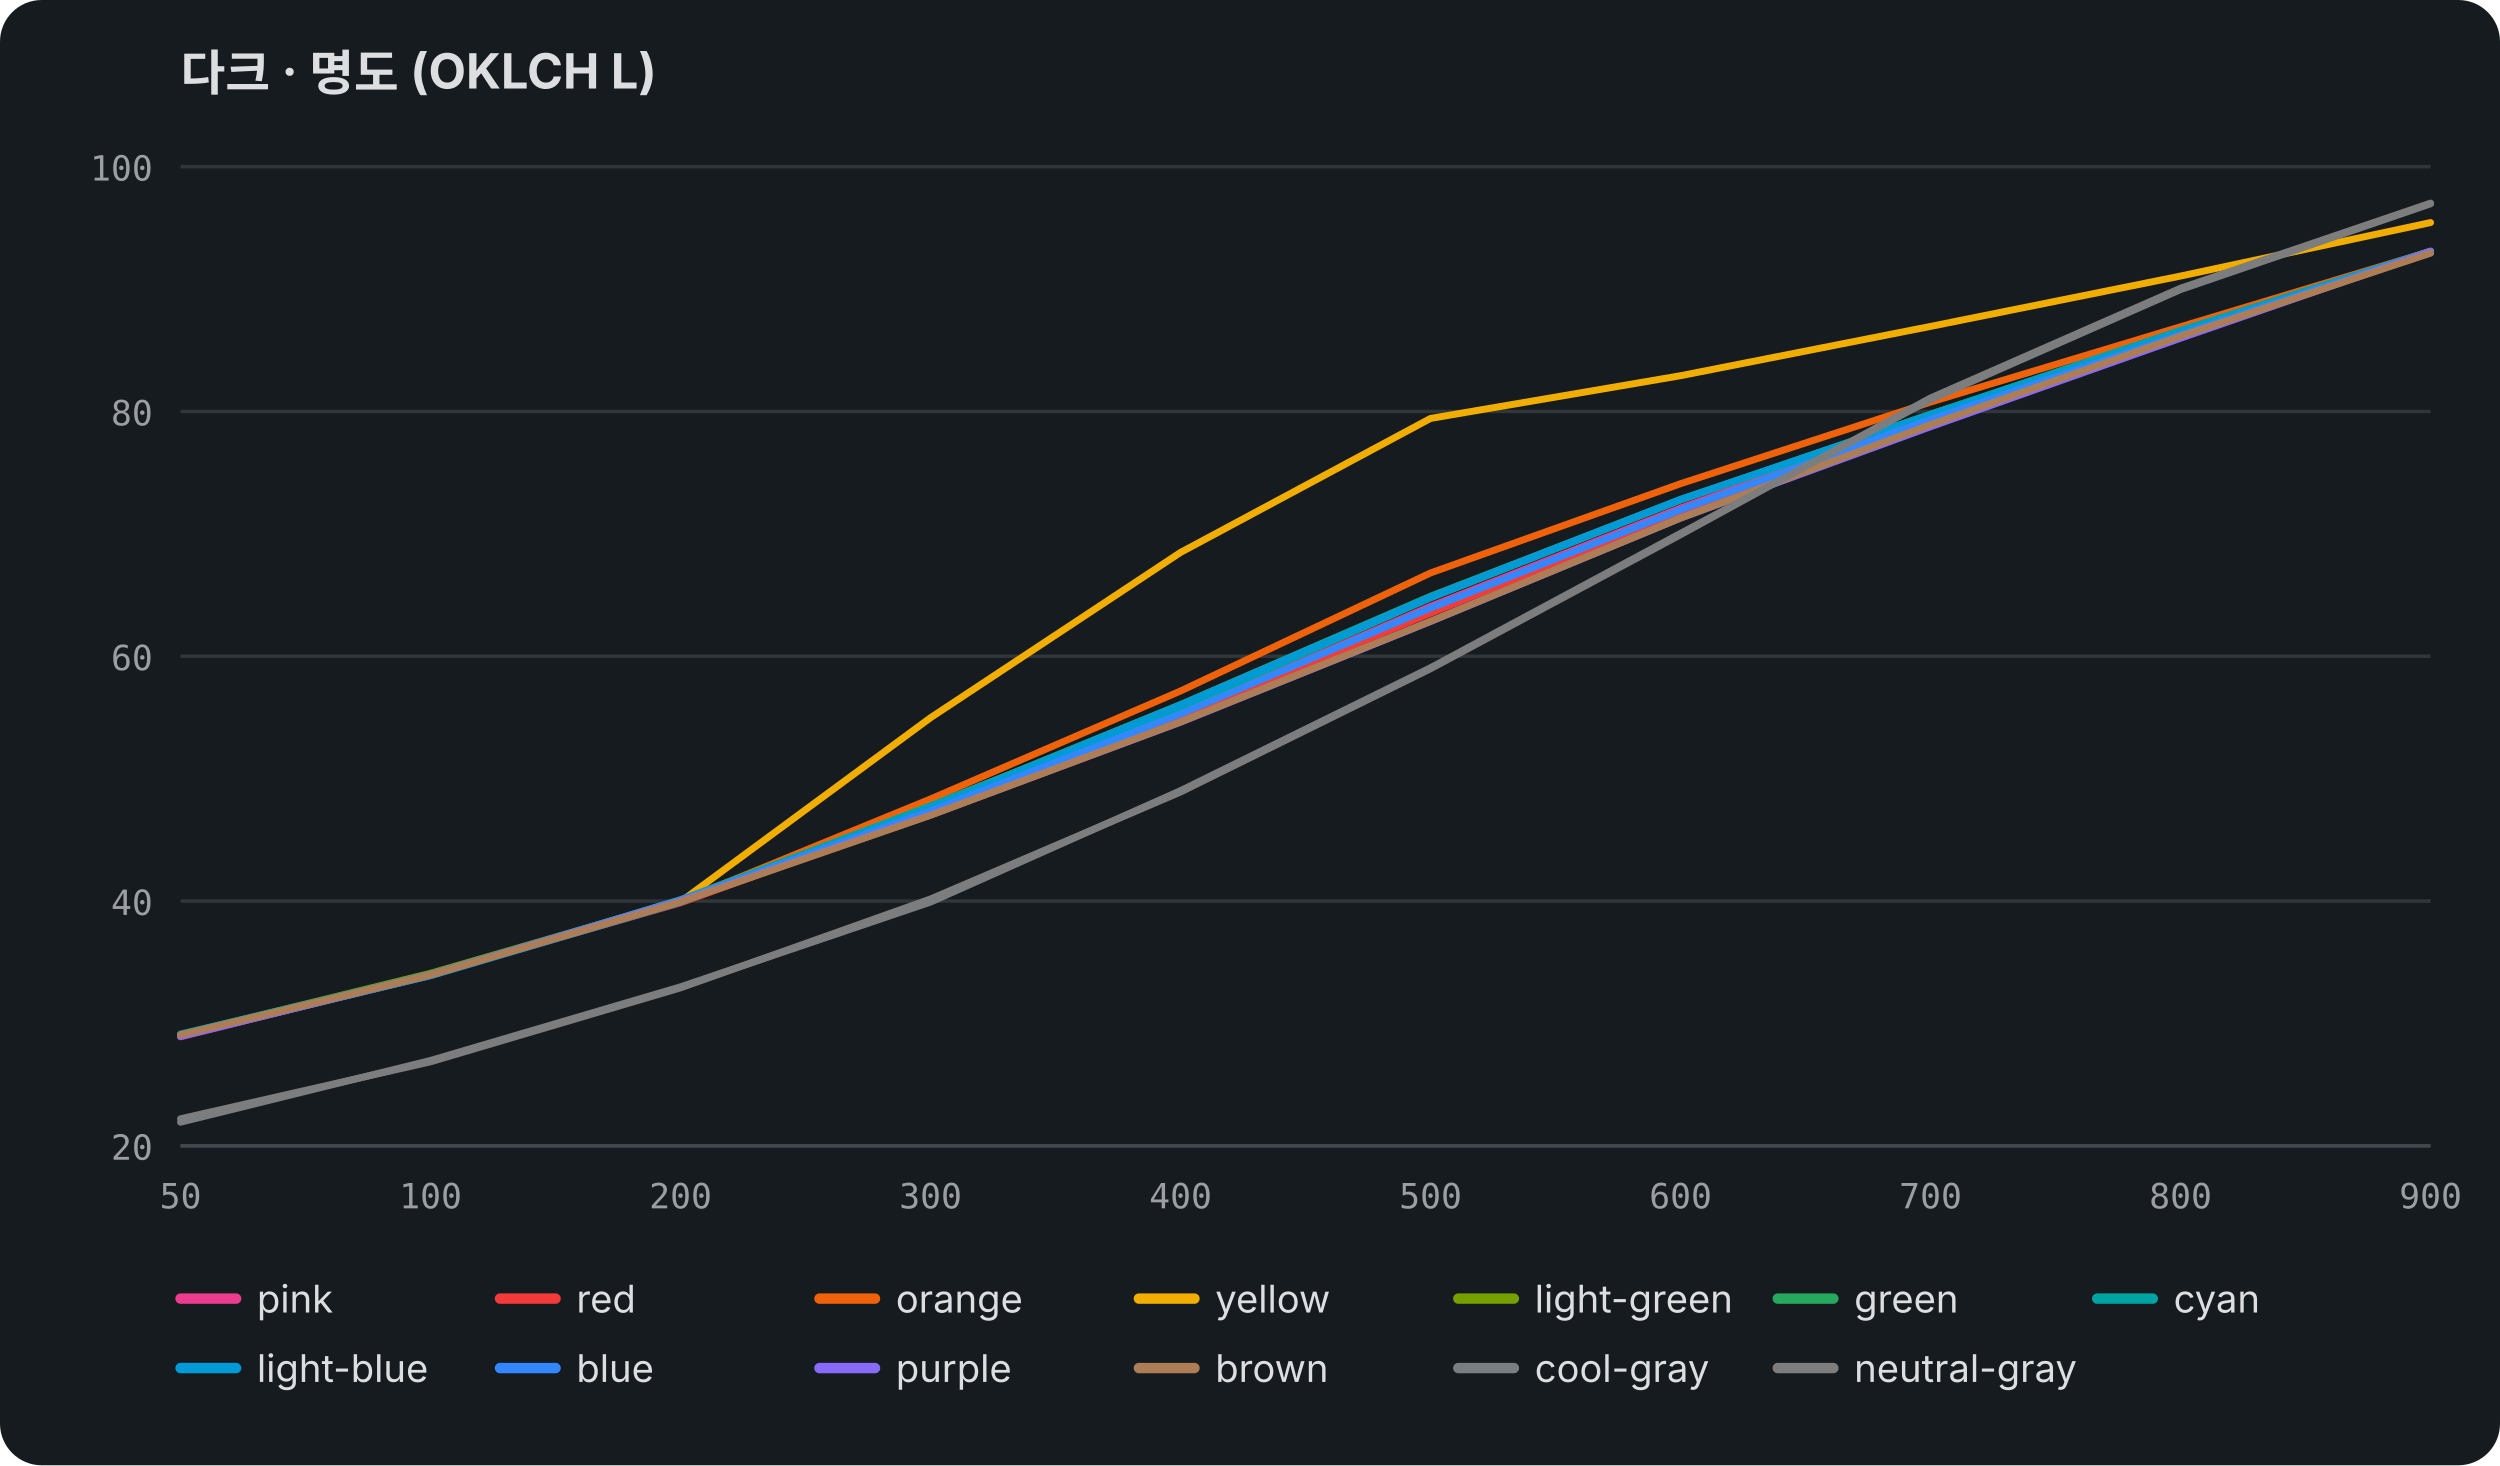
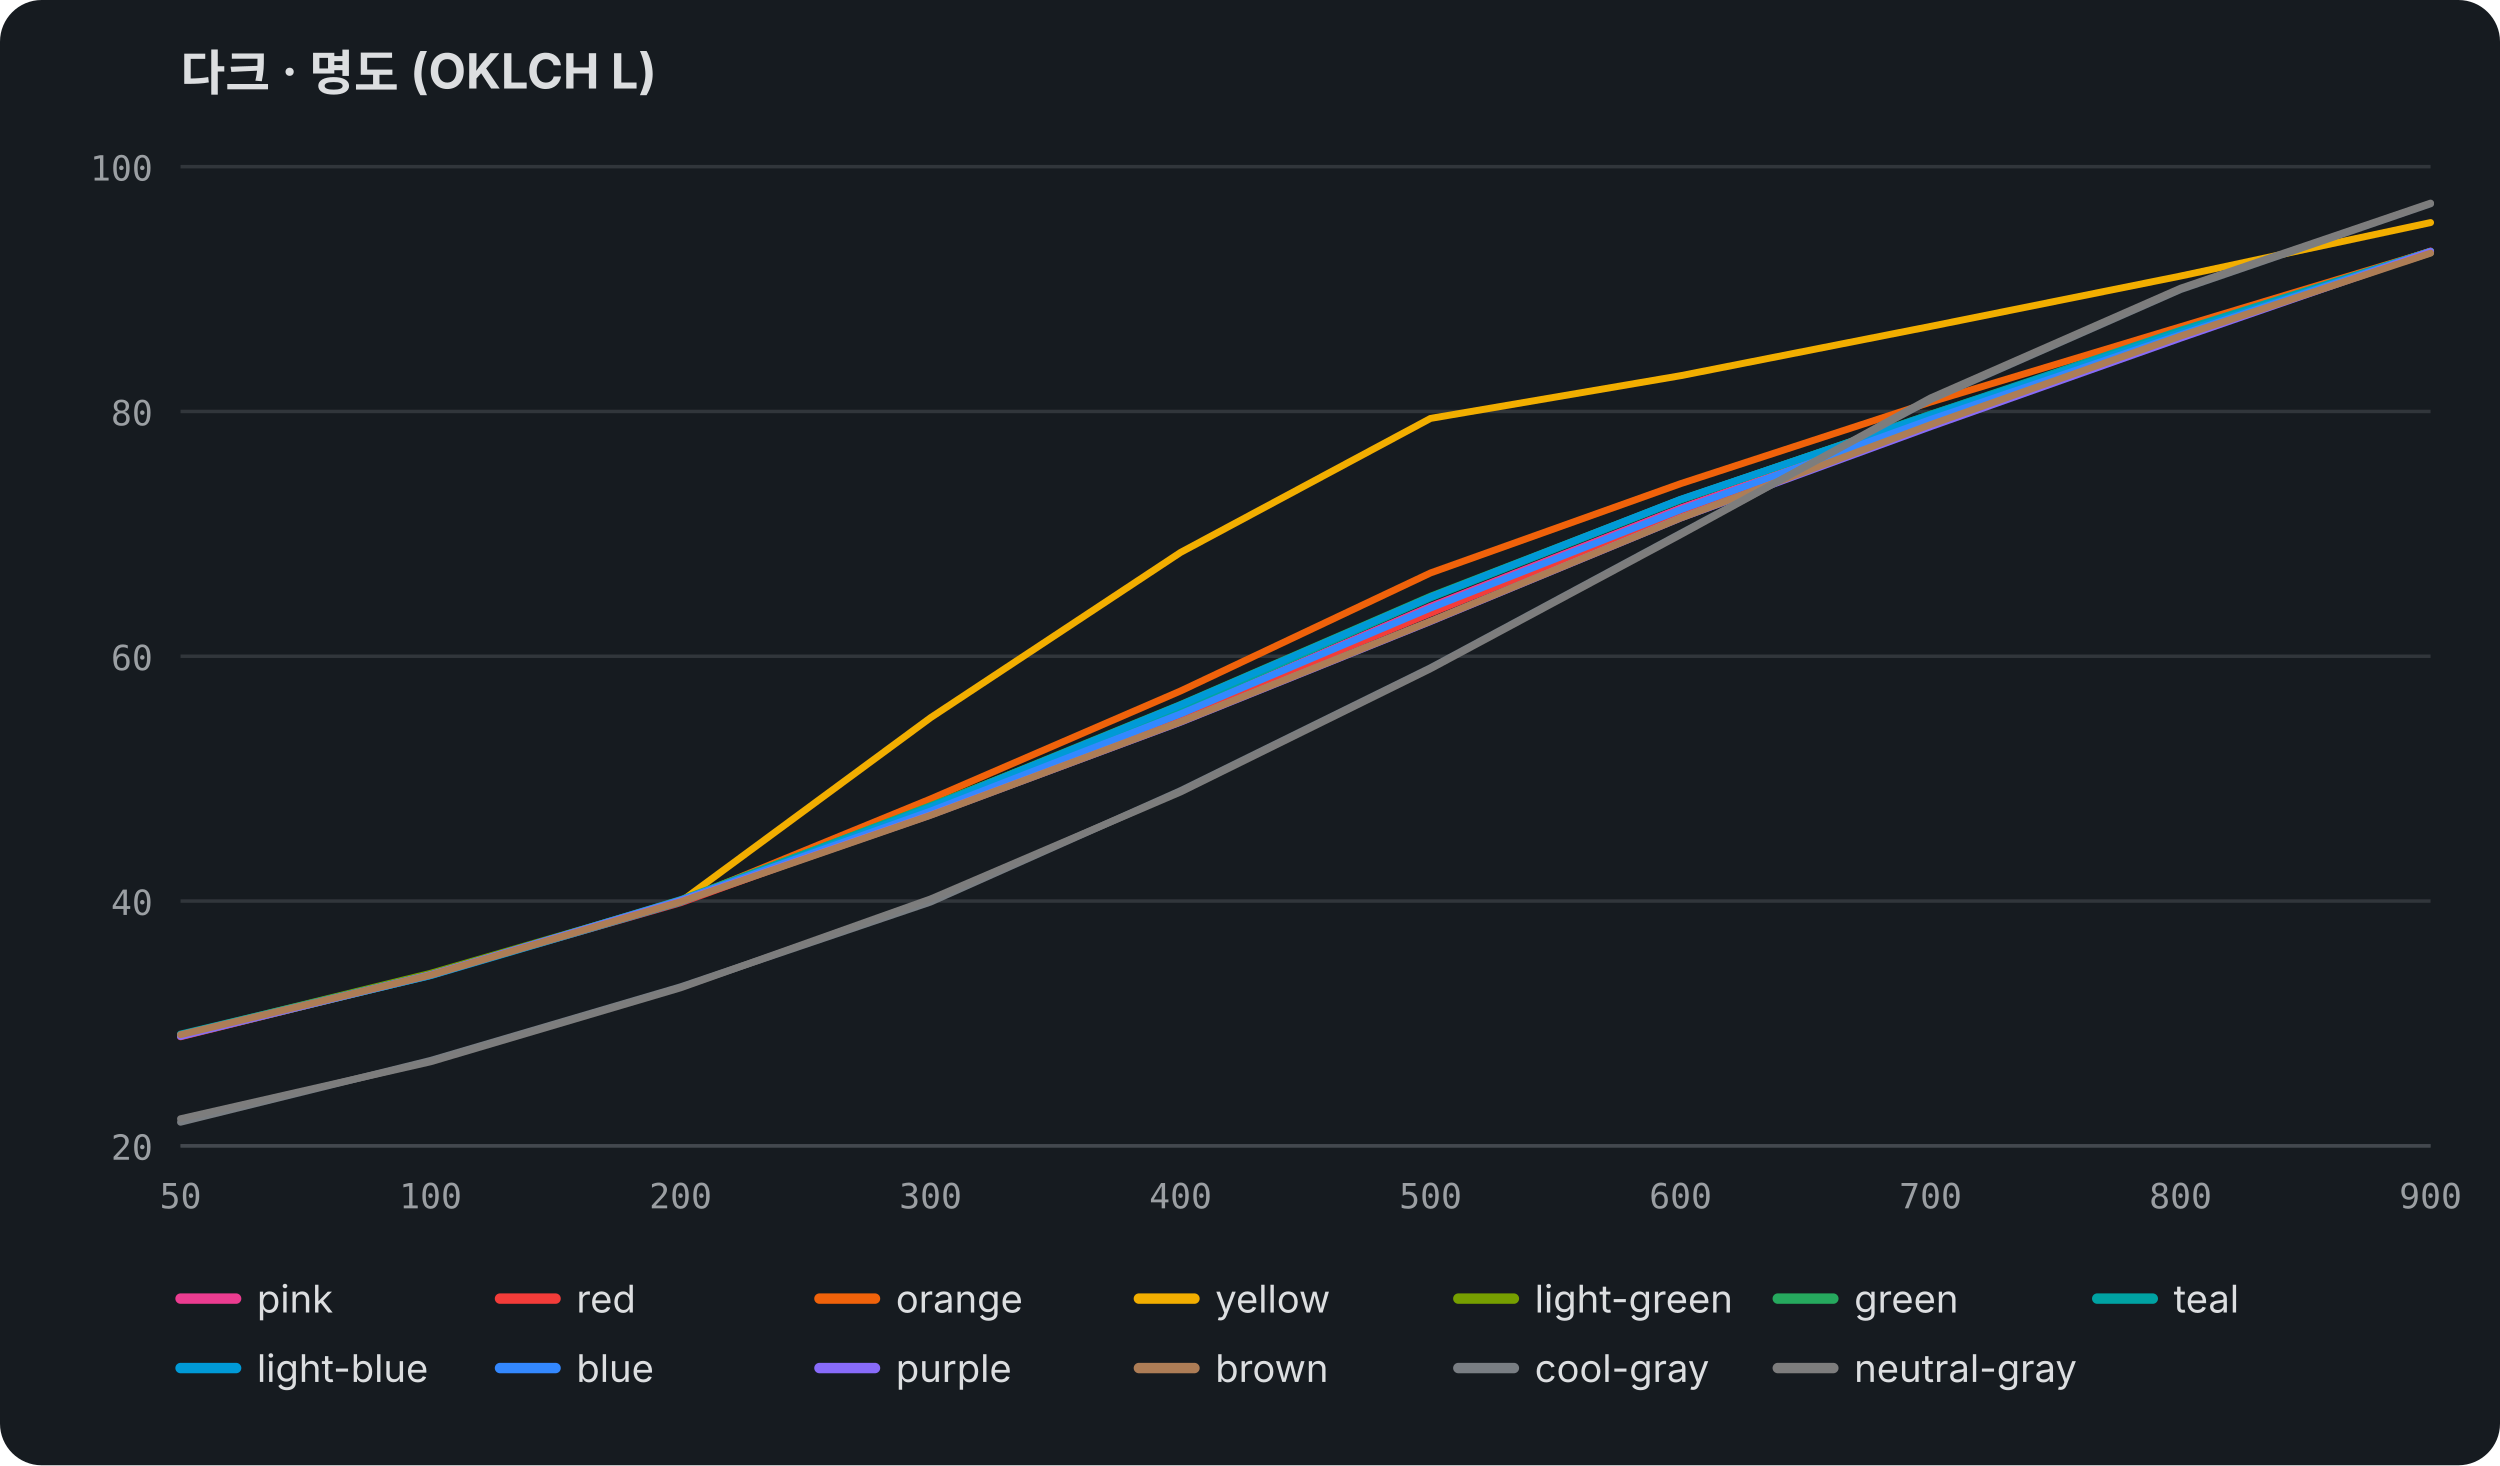
<svg xmlns="http://www.w3.org/2000/svg" width="720" height="422" viewBox="0 0 720 422">
  <rect width="720" height="422" rx="12" fill="#161b20" />
  <text x="52" y="26" font-family="ui-sans-serif, system-ui, -apple-system, 'Apple SD Gothic Neo', sans-serif" font-size="14" font-weight="700" fill="#dcdee0">다크 · 명도 (OKLCH L)</text>
  <line x1="52" x2="700" y1="330" y2="330" stroke="#31363b" stroke-width="1" />
  <text x="44" y="334" text-anchor="end" font-family="ui-monospace, SFMono-Regular, Menlo, monospace" font-size="10" fill="#9b9fa3">20</text>
  <line x1="52" x2="700" y1="259.5" y2="259.5" stroke="#31363b" stroke-width="1" />
  <text x="44" y="263.5" text-anchor="end" font-family="ui-monospace, SFMono-Regular, Menlo, monospace" font-size="10" fill="#9b9fa3">40</text>
  <line x1="52" x2="700" y1="189" y2="189" stroke="#31363b" stroke-width="1" />
  <text x="44" y="193" text-anchor="end" font-family="ui-monospace, SFMono-Regular, Menlo, monospace" font-size="10" fill="#9b9fa3">60</text>
  <line x1="52" x2="700" y1="118.5" y2="118.5" stroke="#31363b" stroke-width="1" />
  <text x="44" y="122.5" text-anchor="end" font-family="ui-monospace, SFMono-Regular, Menlo, monospace" font-size="10" fill="#9b9fa3">80</text>
  <line x1="52" x2="700" y1="48" y2="48" stroke="#31363b" stroke-width="1" />
  <text x="44" y="52" text-anchor="end" font-family="ui-monospace, SFMono-Regular, Menlo, monospace" font-size="10" fill="#9b9fa3">100</text>
  <line x1="52" x2="700" y1="330" y2="330" stroke="#43484e" stroke-width="1" />
  <text x="52" y="348" text-anchor="middle" font-family="ui-monospace, SFMono-Regular, Menlo, monospace" font-size="10" fill="#9b9fa3">50</text>
  <text x="124" y="348" text-anchor="middle" font-family="ui-monospace, SFMono-Regular, Menlo, monospace" font-size="10" fill="#9b9fa3">100</text>
  <text x="196" y="348" text-anchor="middle" font-family="ui-monospace, SFMono-Regular, Menlo, monospace" font-size="10" fill="#9b9fa3">200</text>
  <text x="268" y="348" text-anchor="middle" font-family="ui-monospace, SFMono-Regular, Menlo, monospace" font-size="10" fill="#9b9fa3">300</text>
  <text x="340" y="348" text-anchor="middle" font-family="ui-monospace, SFMono-Regular, Menlo, monospace" font-size="10" fill="#9b9fa3">400</text>
  <text x="412" y="348" text-anchor="middle" font-family="ui-monospace, SFMono-Regular, Menlo, monospace" font-size="10" fill="#9b9fa3">500</text>
  <text x="484" y="348" text-anchor="middle" font-family="ui-monospace, SFMono-Regular, Menlo, monospace" font-size="10" fill="#9b9fa3">600</text>
  <text x="556" y="348" text-anchor="middle" font-family="ui-monospace, SFMono-Regular, Menlo, monospace" font-size="10" fill="#9b9fa3">700</text>
  <text x="628" y="348" text-anchor="middle" font-family="ui-monospace, SFMono-Regular, Menlo, monospace" font-size="10" fill="#9b9fa3">800</text>
  <text x="700" y="348" text-anchor="middle" font-family="ui-monospace, SFMono-Regular, Menlo, monospace" font-size="10" fill="#9b9fa3">900</text>
  <polyline points="52.0,298.3 124.0,280.9 196.0,259.4 268.0,233.0 340.0,205.6 412.0,174.6 484.0,146.3 556.0,120.6 628.0,96.2 700.0,72.3" fill="none" stroke="#eb3c90" stroke-width="2" stroke-linejoin="round" stroke-linecap="round" />
  <circle cx="52.0" cy="298.3" r="7" fill="transparent" />
  <circle cx="124.0" cy="280.9" r="7" fill="transparent" />
  <circle cx="196.0" cy="259.4" r="7" fill="transparent" />
  <circle cx="268.0" cy="233.0" r="7" fill="transparent" />
  <circle cx="340.0" cy="205.6" r="7" fill="transparent" />
  <circle cx="412.0" cy="174.6" r="7" fill="transparent" />
  <circle cx="484.0" cy="146.3" r="7" fill="transparent" />
  <circle cx="556.0" cy="120.6" r="7" fill="transparent" />
  <circle cx="628.0" cy="96.2" r="7" fill="transparent" />
  <circle cx="700.0" cy="72.3" r="7" fill="transparent" />
  <polyline points="52.0,298.6 124.0,280.7 196.0,260.0 268.0,234.0 340.0,206.3 412.0,176.6 484.0,147.6 556.0,121.4 628.0,96.5 700.0,72.4" fill="none" stroke="#f33c39" stroke-width="2" stroke-linejoin="round" stroke-linecap="round" />
  <circle cx="52.0" cy="298.6" r="7" fill="transparent" />
  <circle cx="124.0" cy="280.7" r="7" fill="transparent" />
  <circle cx="196.0" cy="260.0" r="7" fill="transparent" />
  <circle cx="268.0" cy="234.0" r="7" fill="transparent" />
  <circle cx="340.0" cy="206.3" r="7" fill="transparent" />
  <circle cx="412.0" cy="176.6" r="7" fill="transparent" />
  <circle cx="484.0" cy="147.6" r="7" fill="transparent" />
  <circle cx="556.0" cy="121.4" r="7" fill="transparent" />
  <circle cx="628.0" cy="96.5" r="7" fill="transparent" />
  <circle cx="700.0" cy="72.4" r="7" fill="transparent" />
  <polyline points="52.0,298.1 124.0,280.6 196.0,259.6 268.0,230.1 340.0,199.0 412.0,165.0 484.0,139.3 556.0,115.8 628.0,94.1 700.0,72.4" fill="none" stroke="#f0620a" stroke-width="2" stroke-linejoin="round" stroke-linecap="round" />
  <circle cx="52.0" cy="298.1" r="7" fill="transparent" />
  <circle cx="124.0" cy="280.6" r="7" fill="transparent" />
  <circle cx="196.0" cy="259.6" r="7" fill="transparent" />
  <circle cx="268.0" cy="230.1" r="7" fill="transparent" />
  <circle cx="340.0" cy="199.0" r="7" fill="transparent" />
  <circle cx="412.0" cy="165.0" r="7" fill="transparent" />
  <circle cx="484.0" cy="139.3" r="7" fill="transparent" />
  <circle cx="556.0" cy="115.8" r="7" fill="transparent" />
  <circle cx="628.0" cy="94.1" r="7" fill="transparent" />
  <circle cx="700.0" cy="72.4" r="7" fill="transparent" />
  <polyline points="52.0,298.1 124.0,280.6 196.0,259.7 268.0,206.7 340.0,159.1 412.0,120.5 484.0,108.2 556.0,94.0 628.0,79.5 700.0,64.1" fill="none" stroke="#f2ae00" stroke-width="2" stroke-linejoin="round" stroke-linecap="round" />
  <circle cx="52.0" cy="298.1" r="7" fill="transparent" />
  <circle cx="124.0" cy="280.6" r="7" fill="transparent" />
  <circle cx="196.0" cy="259.7" r="7" fill="transparent" />
  <circle cx="268.0" cy="206.7" r="7" fill="transparent" />
  <circle cx="340.0" cy="159.1" r="7" fill="transparent" />
  <circle cx="412.0" cy="120.5" r="7" fill="transparent" />
  <circle cx="484.0" cy="108.2" r="7" fill="transparent" />
  <circle cx="556.0" cy="94.0" r="7" fill="transparent" />
  <circle cx="628.0" cy="79.5" r="7" fill="transparent" />
  <circle cx="700.0" cy="64.1" r="7" fill="transparent" />
  <polyline points="52.0,298.0 124.0,280.3 196.0,259.4 268.0,232.0 340.0,203.7 412.0,172.0 484.0,143.9 556.0,119.6 628.0,95.5 700.0,72.4" fill="none" stroke="#769f00" stroke-width="2" stroke-linejoin="round" stroke-linecap="round" />
  <circle cx="52.0" cy="298.0" r="7" fill="transparent" />
  <circle cx="124.0" cy="280.3" r="7" fill="transparent" />
  <circle cx="196.0" cy="259.4" r="7" fill="transparent" />
  <circle cx="268.0" cy="232.0" r="7" fill="transparent" />
  <circle cx="340.0" cy="203.7" r="7" fill="transparent" />
  <circle cx="412.0" cy="172.0" r="7" fill="transparent" />
  <circle cx="484.0" cy="143.9" r="7" fill="transparent" />
  <circle cx="556.0" cy="119.6" r="7" fill="transparent" />
  <circle cx="628.0" cy="95.5" r="7" fill="transparent" />
  <circle cx="700.0" cy="72.4" r="7" fill="transparent" />
  <polyline points="52.0,298.4 124.0,280.9 196.0,259.1 268.0,232.3 340.0,202.9 412.0,171.7 484.0,143.9 556.0,119.3 628.0,95.7 700.0,72.8" fill="none" stroke="#26a95e" stroke-width="2" stroke-linejoin="round" stroke-linecap="round" />
  <circle cx="52.0" cy="298.4" r="7" fill="transparent" />
  <circle cx="124.0" cy="280.9" r="7" fill="transparent" />
  <circle cx="196.0" cy="259.1" r="7" fill="transparent" />
  <circle cx="268.0" cy="232.3" r="7" fill="transparent" />
  <circle cx="340.0" cy="202.9" r="7" fill="transparent" />
  <circle cx="412.0" cy="171.7" r="7" fill="transparent" />
  <circle cx="484.0" cy="143.9" r="7" fill="transparent" />
  <circle cx="556.0" cy="119.3" r="7" fill="transparent" />
  <circle cx="628.0" cy="95.7" r="7" fill="transparent" />
  <circle cx="700.0" cy="72.8" r="7" fill="transparent" />
  <polyline points="52.0,297.8 124.0,280.7 196.0,259.4 268.0,232.1 340.0,203.7 412.0,172.2 484.0,144.0 556.0,119.3 628.0,95.1 700.0,72.4" fill="none" stroke="#00a3a3" stroke-width="2" stroke-linejoin="round" stroke-linecap="round" />
  <circle cx="52.0" cy="297.8" r="7" fill="transparent" />
  <circle cx="124.0" cy="280.7" r="7" fill="transparent" />
  <circle cx="196.0" cy="259.4" r="7" fill="transparent" />
  <circle cx="268.0" cy="232.1" r="7" fill="transparent" />
  <circle cx="340.0" cy="203.7" r="7" fill="transparent" />
  <circle cx="412.0" cy="172.2" r="7" fill="transparent" />
  <circle cx="484.0" cy="144.0" r="7" fill="transparent" />
  <circle cx="556.0" cy="119.3" r="7" fill="transparent" />
  <circle cx="628.0" cy="95.1" r="7" fill="transparent" />
  <circle cx="700.0" cy="72.4" r="7" fill="transparent" />
  <polyline points="52.0,298.0 124.0,281.0 196.0,259.8 268.0,232.5 340.0,203.0 412.0,171.9 484.0,143.8 556.0,119.5 628.0,95.7 700.0,72.7" fill="none" stroke="#009ad7" stroke-width="2" stroke-linejoin="round" stroke-linecap="round" />
  <circle cx="52.0" cy="298.0" r="7" fill="transparent" />
  <circle cx="124.0" cy="281.0" r="7" fill="transparent" />
  <circle cx="196.0" cy="259.8" r="7" fill="transparent" />
  <circle cx="268.0" cy="232.5" r="7" fill="transparent" />
  <circle cx="340.0" cy="203.0" r="7" fill="transparent" />
  <circle cx="412.0" cy="171.9" r="7" fill="transparent" />
  <circle cx="484.0" cy="143.8" r="7" fill="transparent" />
  <circle cx="556.0" cy="119.5" r="7" fill="transparent" />
  <circle cx="628.0" cy="95.7" r="7" fill="transparent" />
  <circle cx="700.0" cy="72.7" r="7" fill="transparent" />
  <polyline points="52.0,298.1 124.0,280.8 196.0,259.2 268.0,233.6 340.0,205.6 412.0,175.1 484.0,146.8 556.0,120.8 628.0,96.4 700.0,72.4" fill="none" stroke="#3388ff" stroke-width="2" stroke-linejoin="round" stroke-linecap="round" />
  <circle cx="52.0" cy="298.1" r="7" fill="transparent" />
  <circle cx="124.0" cy="280.8" r="7" fill="transparent" />
  <circle cx="196.0" cy="259.2" r="7" fill="transparent" />
  <circle cx="268.0" cy="233.6" r="7" fill="transparent" />
  <circle cx="340.0" cy="205.6" r="7" fill="transparent" />
  <circle cx="412.0" cy="175.1" r="7" fill="transparent" />
  <circle cx="484.0" cy="146.8" r="7" fill="transparent" />
  <circle cx="556.0" cy="120.8" r="7" fill="transparent" />
  <circle cx="628.0" cy="96.4" r="7" fill="transparent" />
  <circle cx="700.0" cy="72.4" r="7" fill="transparent" />
  <polyline points="52.0,298.5 124.0,280.7 196.0,259.5 268.0,234.7 340.0,208.0 412.0,179.0 484.0,149.2 556.0,122.9 628.0,97.4 700.0,72.5" fill="none" stroke="#886bfa" stroke-width="2" stroke-linejoin="round" stroke-linecap="round" />
  <circle cx="52.0" cy="298.5" r="7" fill="transparent" />
  <circle cx="124.0" cy="280.7" r="7" fill="transparent" />
  <circle cx="196.0" cy="259.5" r="7" fill="transparent" />
  <circle cx="268.0" cy="234.7" r="7" fill="transparent" />
  <circle cx="340.0" cy="208.0" r="7" fill="transparent" />
  <circle cx="412.0" cy="179.0" r="7" fill="transparent" />
  <circle cx="484.0" cy="149.2" r="7" fill="transparent" />
  <circle cx="556.0" cy="122.9" r="7" fill="transparent" />
  <circle cx="628.0" cy="97.4" r="7" fill="transparent" />
  <circle cx="700.0" cy="72.5" r="7" fill="transparent" />
  <polyline points="52.0,298.0 124.0,280.8 196.0,259.7 268.0,234.8 340.0,207.9 412.0,178.9 484.0,149.2 556.0,122.3 628.0,96.8 700.0,72.9" fill="none" stroke="#ad7d56" stroke-width="2" stroke-linejoin="round" stroke-linecap="round" />
  <circle cx="52.0" cy="298.0" r="7" fill="transparent" />
  <circle cx="124.0" cy="280.8" r="7" fill="transparent" />
  <circle cx="196.0" cy="259.7" r="7" fill="transparent" />
  <circle cx="268.0" cy="234.8" r="7" fill="transparent" />
  <circle cx="340.0" cy="207.9" r="7" fill="transparent" />
  <circle cx="412.0" cy="178.9" r="7" fill="transparent" />
  <circle cx="484.0" cy="149.2" r="7" fill="transparent" />
  <circle cx="556.0" cy="122.3" r="7" fill="transparent" />
  <circle cx="628.0" cy="96.8" r="7" fill="transparent" />
  <circle cx="700.0" cy="72.9" r="7" fill="transparent" />
  <polyline points="52.0,323.2 124.0,305.4 196.0,284.2 268.0,259.8 340.0,227.7 412.0,192.3 484.0,153.6 556.0,115.1 628.0,83.4 700.0,58.7" fill="none" stroke="#797e83" stroke-width="2" stroke-linejoin="round" stroke-linecap="round" />
  <circle cx="52.0" cy="323.2" r="7" fill="transparent" />
  <circle cx="124.0" cy="305.4" r="7" fill="transparent" />
  <circle cx="196.0" cy="284.2" r="7" fill="transparent" />
  <circle cx="268.0" cy="259.8" r="7" fill="transparent" />
  <circle cx="340.0" cy="227.7" r="7" fill="transparent" />
  <circle cx="412.0" cy="192.3" r="7" fill="transparent" />
  <circle cx="484.0" cy="153.6" r="7" fill="transparent" />
  <circle cx="556.0" cy="115.1" r="7" fill="transparent" />
  <circle cx="628.0" cy="83.4" r="7" fill="transparent" />
  <circle cx="700.0" cy="58.7" r="7" fill="transparent" />
  <polyline points="52.0,322.2 124.0,305.8 196.0,284.5 268.0,258.9 340.0,228.1 412.0,192.6 484.0,154.0 556.0,114.6 628.0,83.0 700.0,58.5" fill="none" stroke="#7d7d7d" stroke-width="2" stroke-linejoin="round" stroke-linecap="round" />
  <circle cx="52.0" cy="322.2" r="7" fill="transparent" />
  <circle cx="124.0" cy="305.8" r="7" fill="transparent" />
  <circle cx="196.0" cy="284.5" r="7" fill="transparent" />
  <circle cx="268.0" cy="258.9" r="7" fill="transparent" />
  <circle cx="340.0" cy="228.1" r="7" fill="transparent" />
  <circle cx="412.0" cy="192.6" r="7" fill="transparent" />
  <circle cx="484.0" cy="154.0" r="7" fill="transparent" />
  <circle cx="556.0" cy="114.6" r="7" fill="transparent" />
  <circle cx="628.0" cy="83.0" r="7" fill="transparent" />
  <circle cx="700.0" cy="58.5" r="7" fill="transparent" />
  <line x1="52" x2="68" y1="374" y2="374" stroke="#eb3c90" stroke-width="3" stroke-linecap="round" />
  <text x="74" y="378" font-family="ui-sans-serif, system-ui, -apple-system, 'Apple SD Gothic Neo', sans-serif" font-size="11" fill="#dcdee0">pink</text>
  <line x1="144" x2="160" y1="374" y2="374" stroke="#f33c39" stroke-width="3" stroke-linecap="round" />
  <text x="166" y="378" font-family="ui-sans-serif, system-ui, -apple-system, 'Apple SD Gothic Neo', sans-serif" font-size="11" fill="#dcdee0">red</text>
  <line x1="236" x2="252" y1="374" y2="374" stroke="#f0620a" stroke-width="3" stroke-linecap="round" />
  <text x="258" y="378" font-family="ui-sans-serif, system-ui, -apple-system, 'Apple SD Gothic Neo', sans-serif" font-size="11" fill="#dcdee0">orange</text>
  <line x1="328" x2="344" y1="374" y2="374" stroke="#f2ae00" stroke-width="3" stroke-linecap="round" />
  <text x="350" y="378" font-family="ui-sans-serif, system-ui, -apple-system, 'Apple SD Gothic Neo', sans-serif" font-size="11" fill="#dcdee0">yellow</text>
  <line x1="420" x2="436" y1="374" y2="374" stroke="#769f00" stroke-width="3" stroke-linecap="round" />
  <text x="442" y="378" font-family="ui-sans-serif, system-ui, -apple-system, 'Apple SD Gothic Neo', sans-serif" font-size="11" fill="#dcdee0">light-green</text>
  <line x1="512" x2="528" y1="374" y2="374" stroke="#26a95e" stroke-width="3" stroke-linecap="round" />
  <text x="534" y="378" font-family="ui-sans-serif, system-ui, -apple-system, 'Apple SD Gothic Neo', sans-serif" font-size="11" fill="#dcdee0">green</text>
  <line x1="604" x2="620" y1="374" y2="374" stroke="#00a3a3" stroke-width="3" stroke-linecap="round" />
-   <text x="626" y="378" font-family="ui-sans-serif, system-ui, -apple-system, 'Apple SD Gothic Neo', sans-serif" font-size="11" fill="#dcdee0">cyan</text>
+   <text x="626" y="378" font-family="ui-sans-serif, system-ui, -apple-system, 'Apple SD Gothic Neo', sans-serif" font-size="11" fill="#dcdee0">teal</text>
  <line x1="52" x2="68" y1="394" y2="394" stroke="#009ad7" stroke-width="3" stroke-linecap="round" />
  <text x="74" y="398" font-family="ui-sans-serif, system-ui, -apple-system, 'Apple SD Gothic Neo', sans-serif" font-size="11" fill="#dcdee0">light-blue</text>
  <line x1="144" x2="160" y1="394" y2="394" stroke="#3388ff" stroke-width="3" stroke-linecap="round" />
  <text x="166" y="398" font-family="ui-sans-serif, system-ui, -apple-system, 'Apple SD Gothic Neo', sans-serif" font-size="11" fill="#dcdee0">blue</text>
  <line x1="236" x2="252" y1="394" y2="394" stroke="#886bfa" stroke-width="3" stroke-linecap="round" />
  <text x="258" y="398" font-family="ui-sans-serif, system-ui, -apple-system, 'Apple SD Gothic Neo', sans-serif" font-size="11" fill="#dcdee0">purple</text>
  <line x1="328" x2="344" y1="394" y2="394" stroke="#ad7d56" stroke-width="3" stroke-linecap="round" />
  <text x="350" y="398" font-family="ui-sans-serif, system-ui, -apple-system, 'Apple SD Gothic Neo', sans-serif" font-size="11" fill="#dcdee0">brown</text>
  <line x1="420" x2="436" y1="394" y2="394" stroke="#797e83" stroke-width="3" stroke-linecap="round" />
  <text x="442" y="398" font-family="ui-sans-serif, system-ui, -apple-system, 'Apple SD Gothic Neo', sans-serif" font-size="11" fill="#dcdee0">cool-gray</text>
  <line x1="512" x2="528" y1="394" y2="394" stroke="#7d7d7d" stroke-width="3" stroke-linecap="round" />
  <text x="534" y="398" font-family="ui-sans-serif, system-ui, -apple-system, 'Apple SD Gothic Neo', sans-serif" font-size="11" fill="#dcdee0">neutral-gray</text>
</svg>
